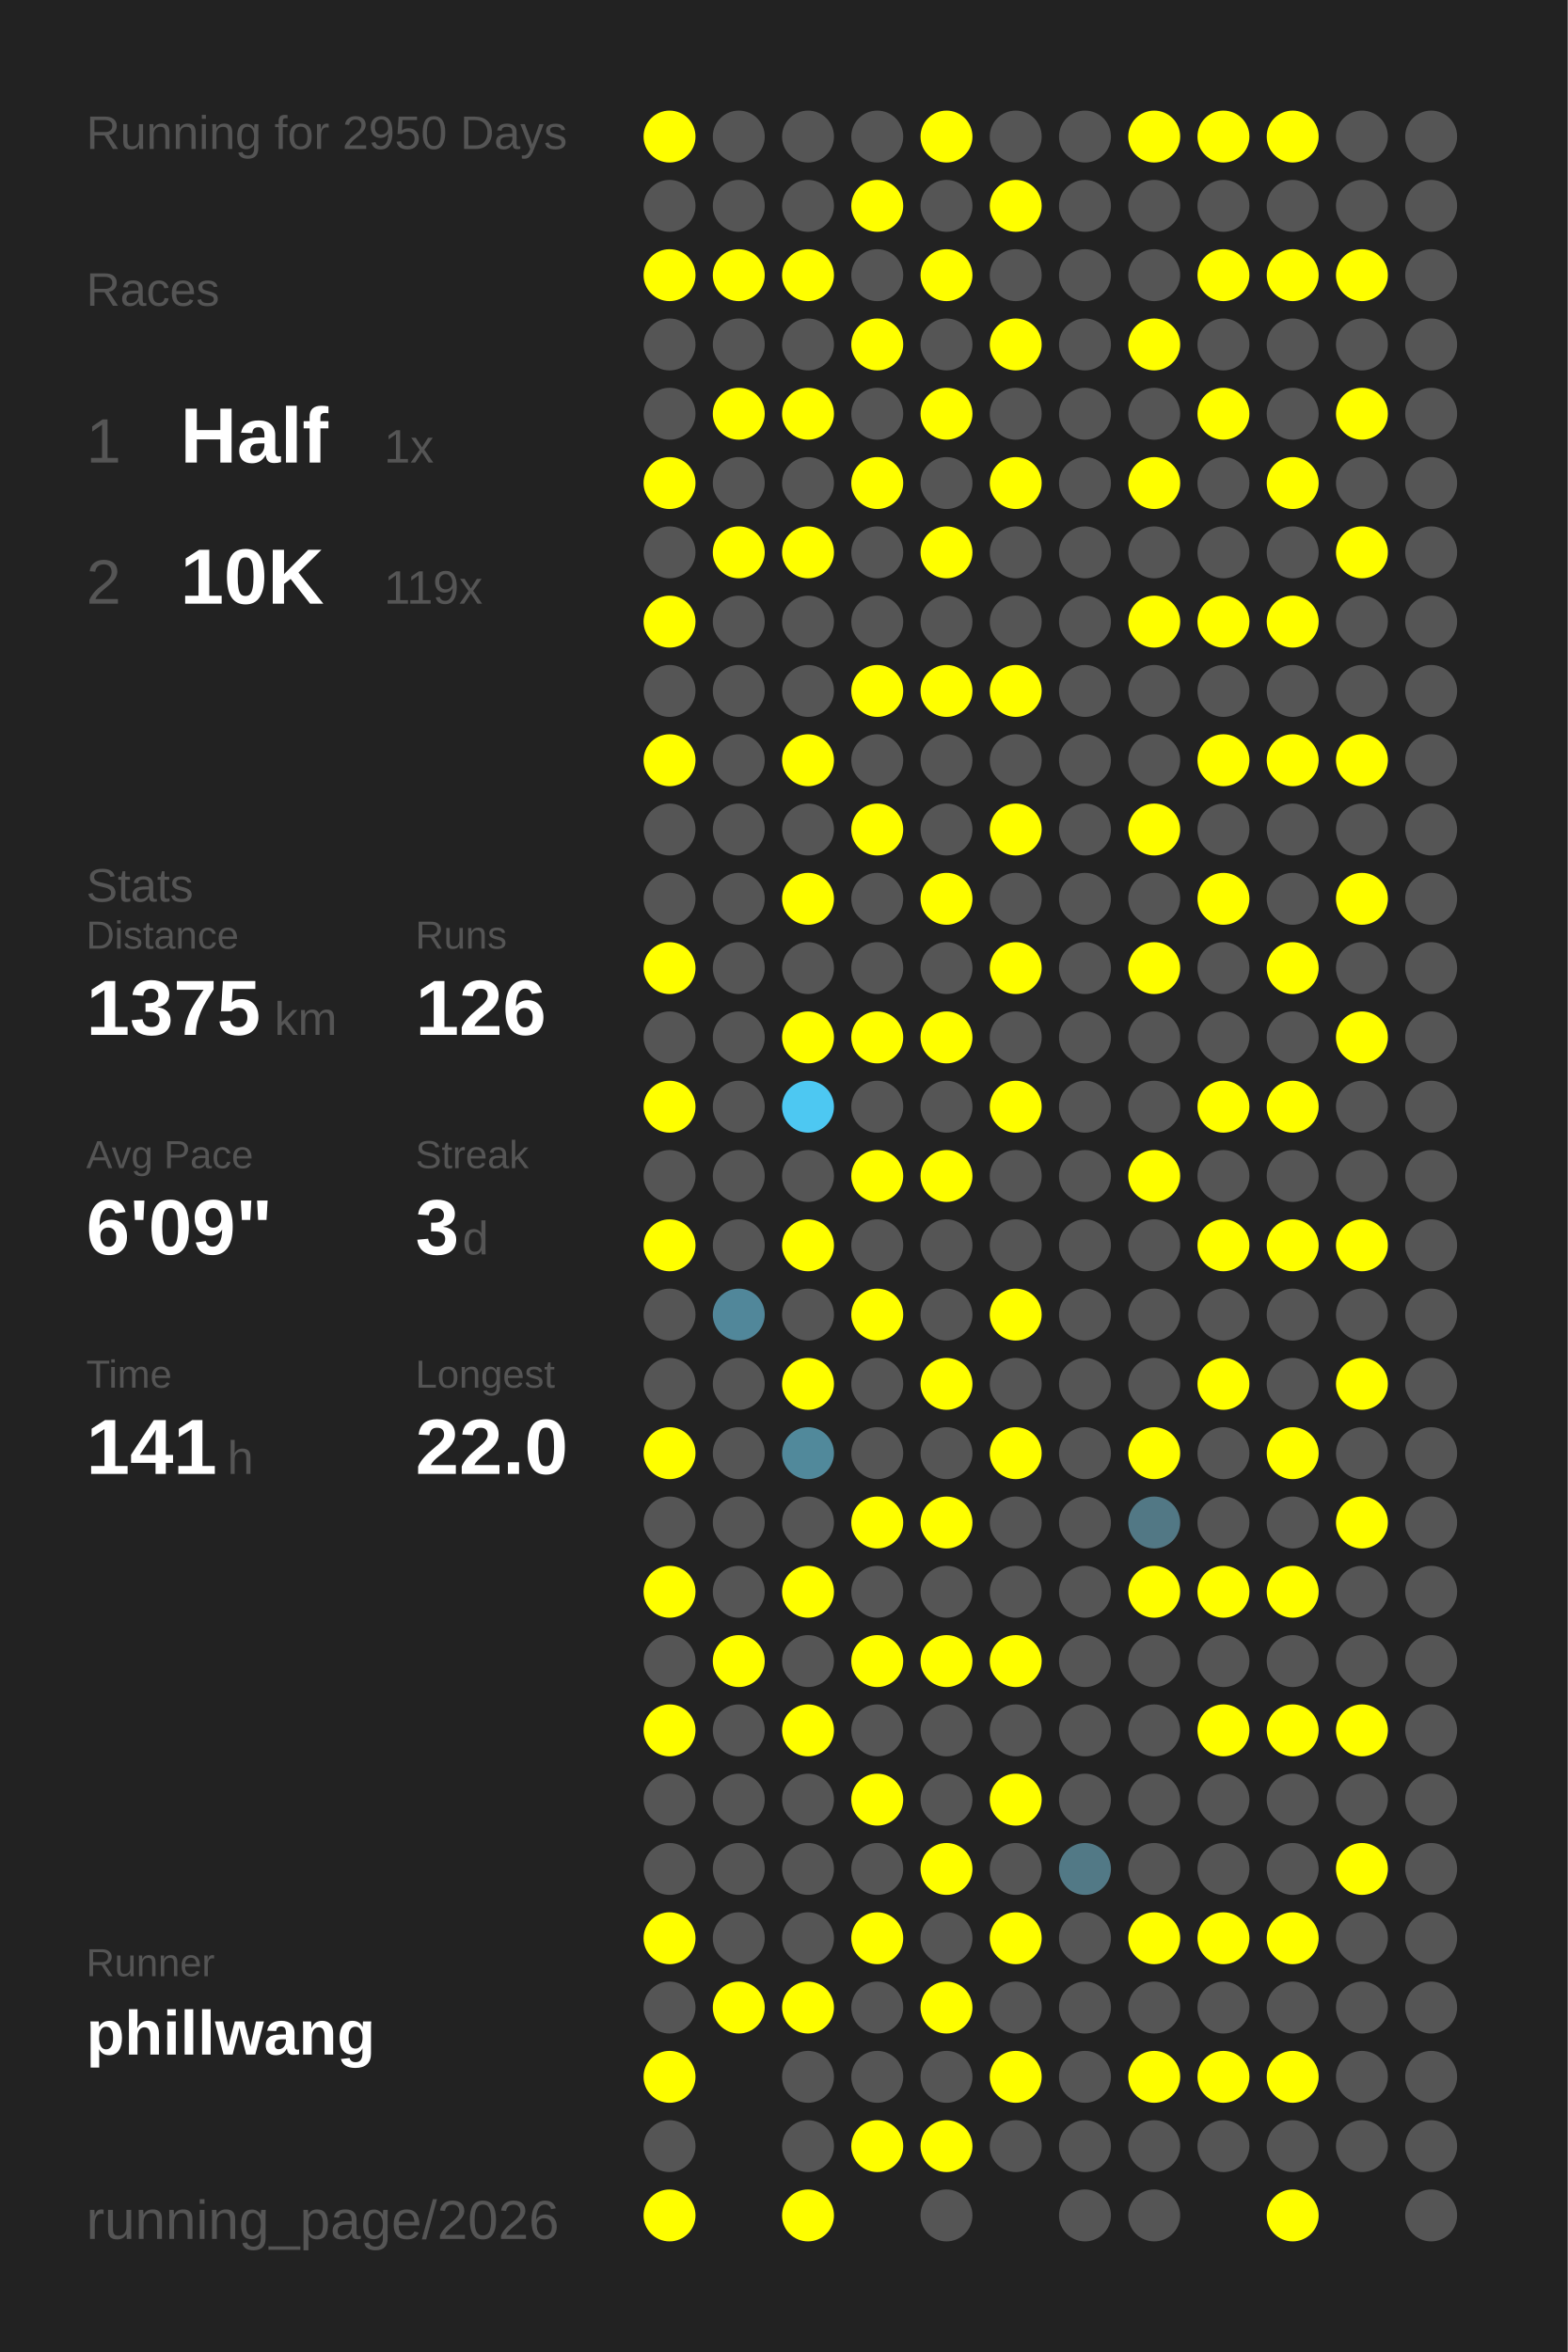
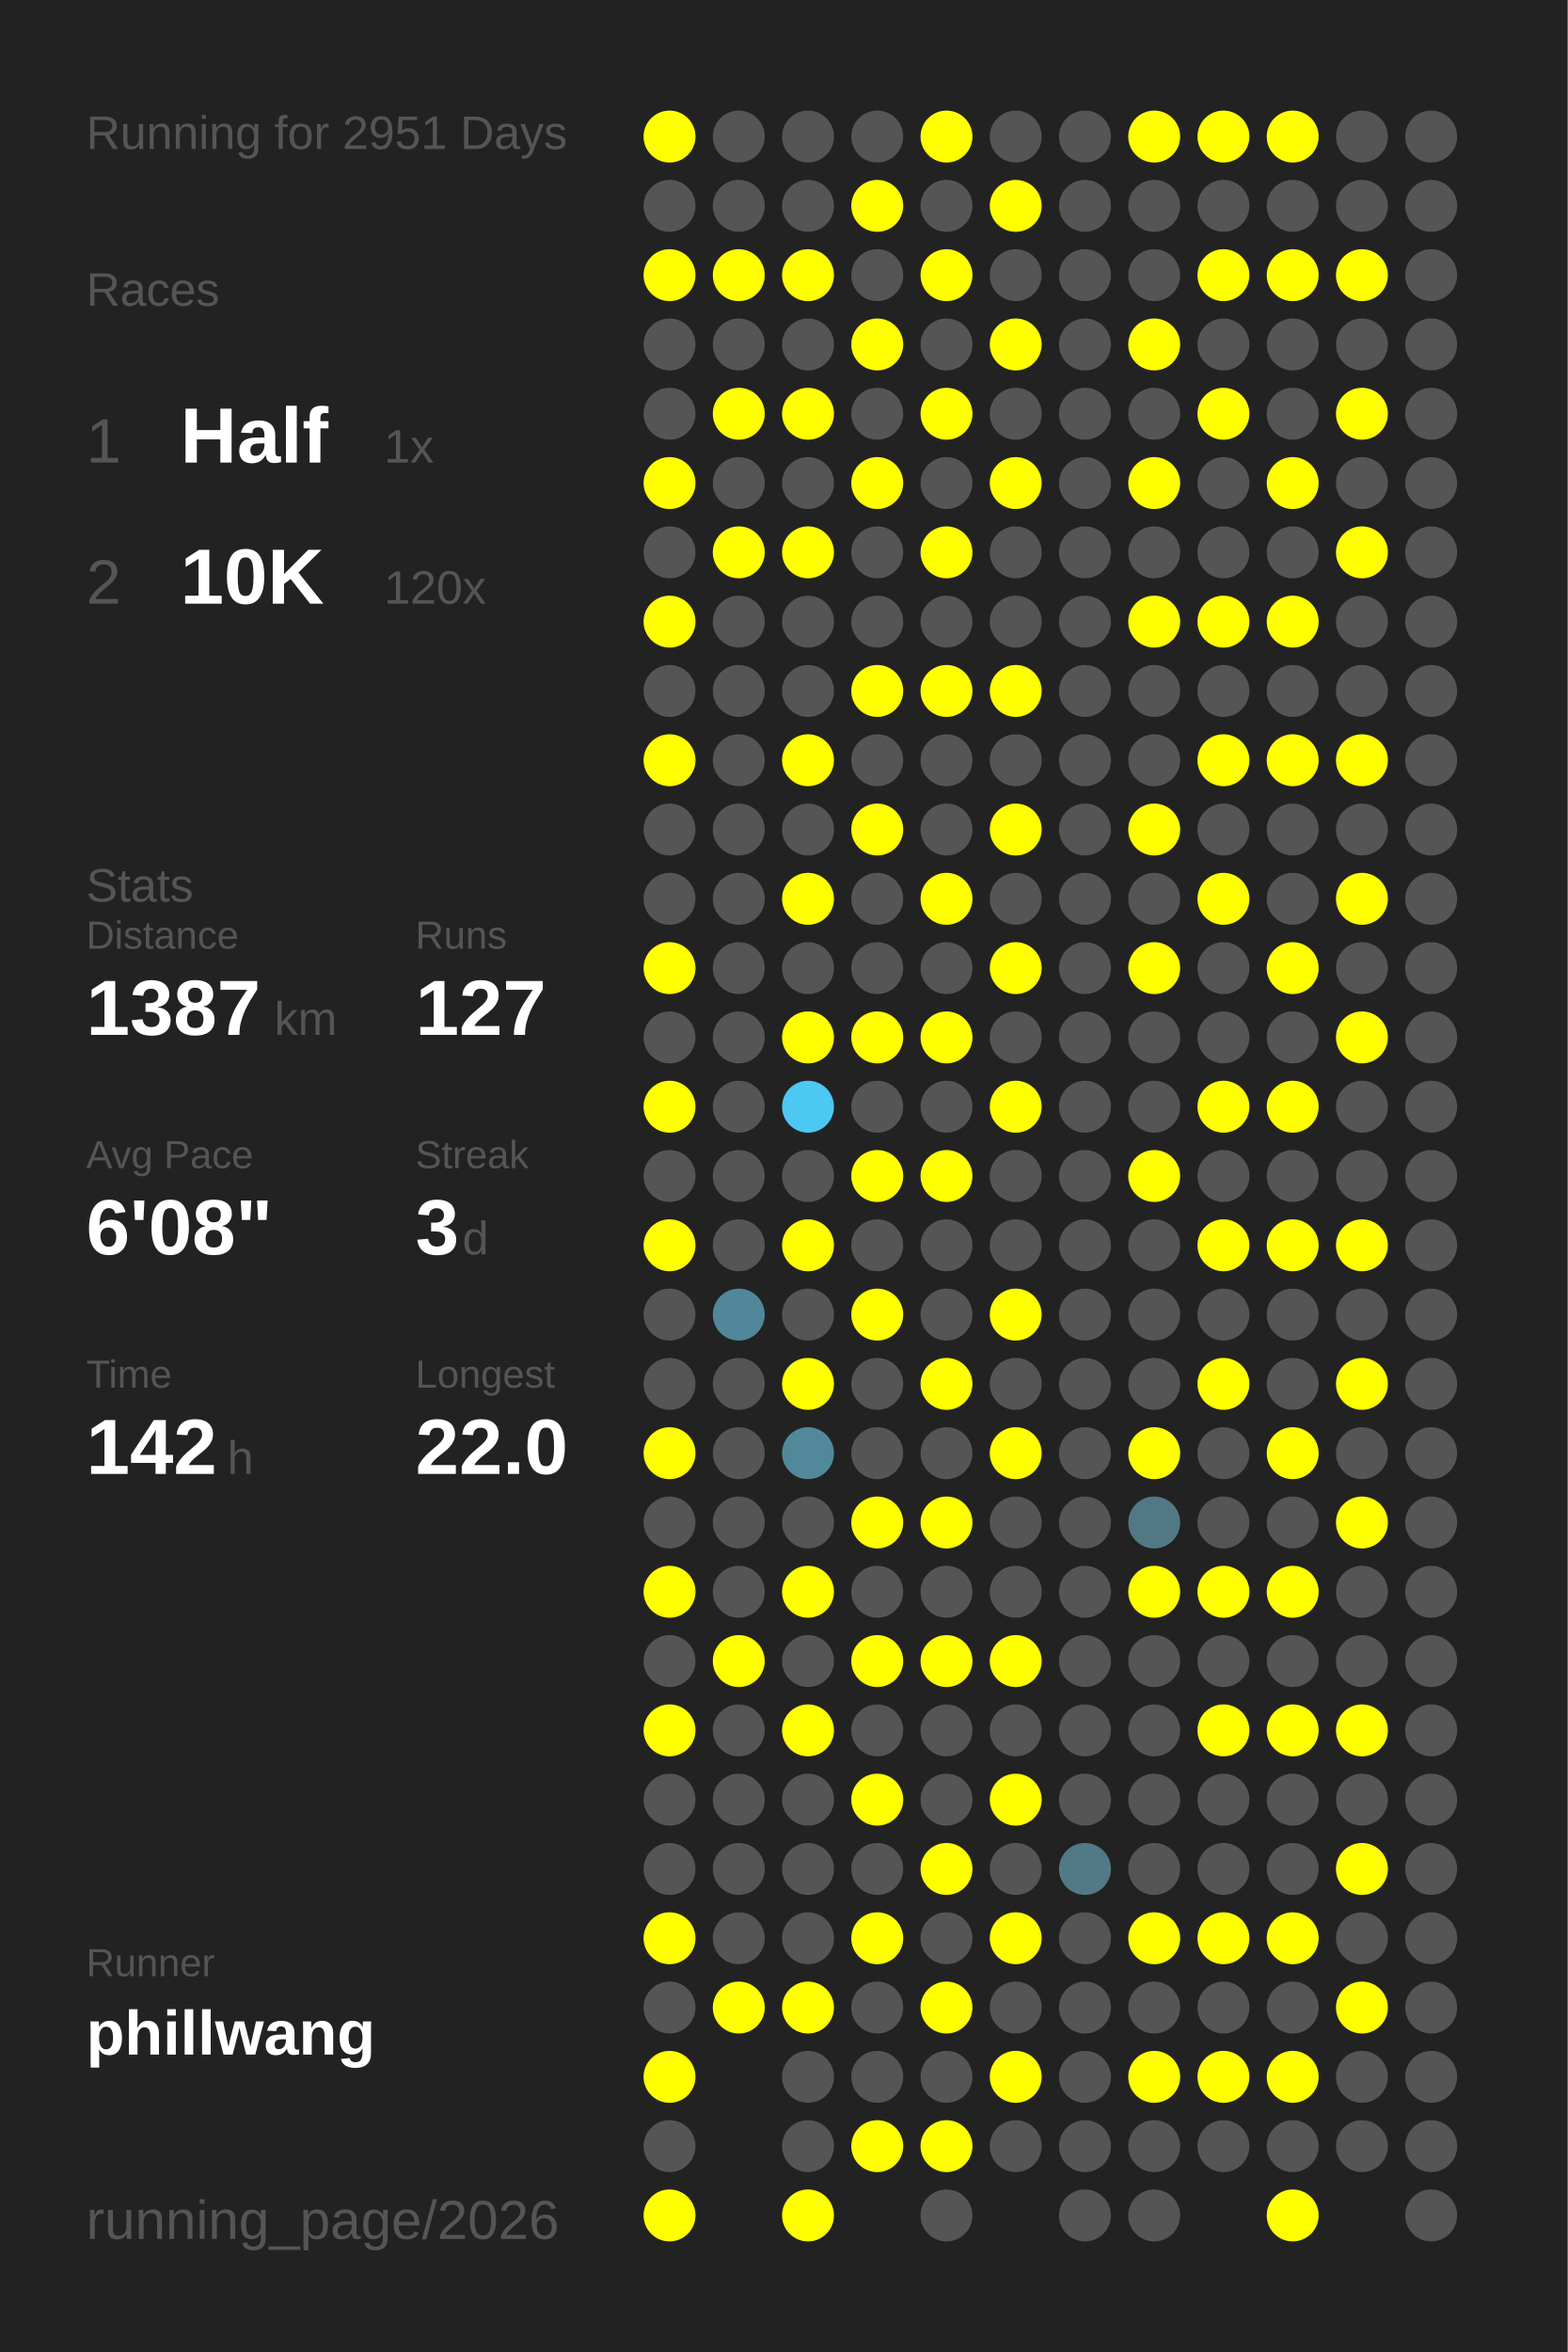
<svg xmlns="http://www.w3.org/2000/svg" baseProfile="full" height="300mm" version="1.1" viewBox="0,0,200,300" width="200mm">
  <defs />
  <rect fill="#222222" height="300" width="200" x="0" y="0" />
-   <text fill="#555555" style="font-size:6px; font-family:Arial;" x="11" y="19">Running for 2950 Days</text>
+   <text fill="#555555" style="font-size:6px; font-family:Arial;" x="11" y="19">Running for 2951 Days</text>
  <text fill="#555555" style="font-size:6px; font-family:Arial;" x="11" y="39">Races</text>
  <text fill="#555555" style="font-size:8px; font-family:Arial;" x="11" y="59">1</text>
  <text fill="#FFFFFF" style="font-size:10px; font-family:Arial; font-weight:bold;" x="23" y="59">Half</text>
  <text fill="#555555" style="font-size:6px; font-family:Arial;" x="49" y="59">1x</text>
  <text fill="#555555" style="font-size:8px; font-family:Arial;" x="11" y="77">2</text>
  <text fill="#FFFFFF" style="font-size:10px; font-family:Arial; font-weight:bold;" x="23" y="77">10K</text>
-   <text fill="#555555" style="font-size:6px; font-family:Arial;" x="49" y="77">119x</text>
+   <text fill="#555555" style="font-size:6px; font-family:Arial;" x="49" y="77">120x</text>
  <text fill="#555555" style="font-size:6px; font-family:Arial;" x="11" y="115">Stats</text>
  <text fill="#555555" style="font-size:5px; font-family:Arial;" x="11" y="121">Distance</text>
-   <text fill="#FFFFFF" style="font-size:10px; font-family:Arial; font-weight:bold;" x="11" y="132">1375</text>
+   <text fill="#FFFFFF" style="font-size:10px; font-family:Arial; font-weight:bold;" x="11" y="132">1387</text>
  <text fill="#555555" style="font-size:6px; font-family:Arial;" x="35" y="132">km</text>
  <text fill="#555555" style="font-size:5px; font-family:Arial;" x="53" y="121">Runs</text>
-   <text fill="#FFFFFF" style="font-size:10px; font-family:Arial; font-weight:bold;" x="53" y="132">126</text>
+   <text fill="#FFFFFF" style="font-size:10px; font-family:Arial; font-weight:bold;" x="53" y="132">127</text>
  <text fill="#555555" style="font-size:5px; font-family:Arial;" x="11" y="149">Avg Pace</text>
-   <text fill="#FFFFFF" style="font-size:10px; font-family:Arial; font-weight:bold;" x="11" y="160">6'09"</text>
+   <text fill="#FFFFFF" style="font-size:10px; font-family:Arial; font-weight:bold;" x="11" y="160">6'08"</text>
  <text fill="#555555" style="font-size:5px; font-family:Arial;" x="53" y="149">Streak</text>
  <text fill="#FFFFFF" style="font-size:10px; font-family:Arial; font-weight:bold;" x="53" y="160">3</text>
  <text fill="#555555" style="font-size:6px; font-family:Arial;" x="59" y="160">d</text>
  <text fill="#555555" style="font-size:5px; font-family:Arial;" x="11" y="177">Time</text>
-   <text fill="#FFFFFF" style="font-size:10px; font-family:Arial; font-weight:bold;" x="11" y="188">141</text>
+   <text fill="#FFFFFF" style="font-size:10px; font-family:Arial; font-weight:bold;" x="11" y="188">142</text>
  <text fill="#555555" style="font-size:6px; font-family:Arial;" x="29" y="188">h</text>
  <text fill="#555555" style="font-size:5px; font-family:Arial;" x="53" y="177">Longest</text>
  <text fill="#FFFFFF" style="font-size:10px; font-family:Arial; font-weight:bold;" x="53" y="188">22.0</text>
  <text fill="#555555" style="font-size:5px; font-family:Arial;" x="11" y="252.065">Runner</text>
  <text fill="#FFFFFF" style="font-size:8px; font-family:Arial; font-weight:bold;" x="11" y="262.065">phillwang</text>
  <text fill="#555555" style="font-size:7px; font-family:Arial;" x="11" y="285.581">running_page/2026</text>
  <circle cx="85.417" cy="17.419" fill="#FFFF00" r="3.312" />
  <circle cx="85.417" cy="26.258" fill="#555555" r="3.312" />
  <circle cx="85.417" cy="35.097" fill="#FFFF00" r="3.312" />
  <circle cx="85.417" cy="43.935" fill="#555555" r="3.312" />
  <circle cx="85.417" cy="52.774" fill="#555555" r="3.312" />
  <circle cx="85.417" cy="61.613" fill="#FFFF00" r="3.312" />
  <circle cx="85.417" cy="70.452" fill="#555555" r="3.312" />
  <circle cx="85.417" cy="79.29" fill="#FFFF00" r="3.312" />
  <circle cx="85.417" cy="88.129" fill="#555555" r="3.312" />
  <circle cx="85.417" cy="96.968" fill="#FFFF00" r="3.312" />
  <circle cx="85.417" cy="105.806" fill="#555555" r="3.312" />
  <circle cx="85.417" cy="114.645" fill="#555555" r="3.312" />
  <circle cx="85.417" cy="123.484" fill="#FFFF00" r="3.312" />
  <circle cx="85.417" cy="132.323" fill="#555555" r="3.312" />
  <circle cx="85.417" cy="141.161" fill="#FFFF00" r="3.312" />
  <circle cx="85.417" cy="150" fill="#555555" r="3.312" />
  <circle cx="85.417" cy="158.839" fill="#FFFF00" r="3.312" />
  <circle cx="85.417" cy="167.677" fill="#555555" r="3.312" />
  <circle cx="85.417" cy="176.516" fill="#555555" r="3.312" />
  <circle cx="85.417" cy="185.355" fill="#FFFF00" r="3.312" />
  <circle cx="85.417" cy="194.194" fill="#555555" r="3.312" />
  <circle cx="85.417" cy="203.032" fill="#FFFF00" r="3.312" />
  <circle cx="85.417" cy="211.871" fill="#555555" r="3.312" />
  <circle cx="85.417" cy="220.71" fill="#FFFF00" r="3.312" />
  <circle cx="85.417" cy="229.548" fill="#555555" r="3.312" />
  <circle cx="85.417" cy="238.387" fill="#555555" r="3.312" />
  <circle cx="85.417" cy="247.226" fill="#FFFF00" r="3.312" />
  <circle cx="85.417" cy="256.065" fill="#555555" r="3.312" />
  <circle cx="85.417" cy="264.903" fill="#FFFF00" r="3.312" />
  <circle cx="85.417" cy="273.742" fill="#555555" r="3.312" />
  <circle cx="85.417" cy="282.581" fill="#FFFF00" r="3.312" />
  <circle cx="94.25" cy="17.419" fill="#555555" r="3.312" />
  <circle cx="94.25" cy="26.258" fill="#555555" r="3.312" />
  <circle cx="94.25" cy="35.097" fill="#FFFF00" r="3.312" />
  <circle cx="94.25" cy="43.935" fill="#555555" r="3.312" />
  <circle cx="94.25" cy="52.774" fill="#FFFF00" r="3.312" />
  <circle cx="94.25" cy="61.613" fill="#555555" r="3.312" />
  <circle cx="94.25" cy="70.452" fill="#FFFF00" r="3.312" />
  <circle cx="94.25" cy="79.29" fill="#555555" r="3.312" />
  <circle cx="94.25" cy="88.129" fill="#555555" r="3.312" />
  <circle cx="94.25" cy="96.968" fill="#555555" r="3.312" />
  <circle cx="94.25" cy="105.806" fill="#555555" r="3.312" />
  <circle cx="94.25" cy="114.645" fill="#555555" r="3.312" />
  <circle cx="94.25" cy="123.484" fill="#555555" r="3.312" />
  <circle cx="94.25" cy="132.323" fill="#555555" r="3.312" />
  <circle cx="94.25" cy="141.161" fill="#555555" r="3.312" />
  <circle cx="94.25" cy="150" fill="#555555" r="3.312" />
  <circle cx="94.25" cy="158.839" fill="#555555" r="3.312" />
  <circle cx="94.25" cy="167.677" fill="#51879a" r="3.312" />
  <circle cx="94.25" cy="176.516" fill="#555555" r="3.312" />
  <circle cx="94.25" cy="185.355" fill="#555555" r="3.312" />
  <circle cx="94.25" cy="194.194" fill="#555555" r="3.312" />
  <circle cx="94.25" cy="203.032" fill="#555555" r="3.312" />
  <circle cx="94.25" cy="211.871" fill="#FFFF00" r="3.312" />
  <circle cx="94.25" cy="220.71" fill="#555555" r="3.312" />
  <circle cx="94.25" cy="229.548" fill="#555555" r="3.312" />
  <circle cx="94.25" cy="238.387" fill="#555555" r="3.312" />
  <circle cx="94.25" cy="247.226" fill="#555555" r="3.312" />
  <circle cx="94.25" cy="256.065" fill="#FFFF00" r="3.312" />
  <circle cx="103.083" cy="17.419" fill="#555555" r="3.312" />
  <circle cx="103.083" cy="26.258" fill="#555555" r="3.312" />
  <circle cx="103.083" cy="35.097" fill="#FFFF00" r="3.312" />
  <circle cx="103.083" cy="43.935" fill="#555555" r="3.312" />
  <circle cx="103.083" cy="52.774" fill="#FFFF00" r="3.312" />
  <circle cx="103.083" cy="61.613" fill="#555555" r="3.312" />
  <circle cx="103.083" cy="70.452" fill="#FFFF00" r="3.312" />
  <circle cx="103.083" cy="79.29" fill="#555555" r="3.312" />
  <circle cx="103.083" cy="88.129" fill="#555555" r="3.312" />
  <circle cx="103.083" cy="96.968" fill="#FFFF00" r="3.312" />
  <circle cx="103.083" cy="105.806" fill="#555555" r="3.312" />
  <circle cx="103.083" cy="114.645" fill="#FFFF00" r="3.312" />
  <circle cx="103.083" cy="123.484" fill="#555555" r="3.312" />
  <circle cx="103.083" cy="132.323" fill="#FFFF00" r="3.312" />
  <circle cx="103.083" cy="141.161" fill="#4dc8f2" r="3.312" />
  <circle cx="103.083" cy="150" fill="#555555" r="3.312" />
  <circle cx="103.083" cy="158.839" fill="#FFFF00" r="3.312" />
  <circle cx="103.083" cy="167.677" fill="#555555" r="3.312" />
  <circle cx="103.083" cy="176.516" fill="#FFFF00" r="3.312" />
  <circle cx="103.083" cy="185.355" fill="#51899b" r="3.312" />
  <circle cx="103.083" cy="194.194" fill="#555555" r="3.312" />
  <circle cx="103.083" cy="203.032" fill="#FFFF00" r="3.312" />
  <circle cx="103.083" cy="211.871" fill="#555555" r="3.312" />
  <circle cx="103.083" cy="220.71" fill="#FFFF00" r="3.312" />
  <circle cx="103.083" cy="229.548" fill="#555555" r="3.312" />
  <circle cx="103.083" cy="238.387" fill="#555555" r="3.312" />
  <circle cx="103.083" cy="247.226" fill="#555555" r="3.312" />
  <circle cx="103.083" cy="256.065" fill="#FFFF00" r="3.312" />
  <circle cx="103.083" cy="264.903" fill="#555555" r="3.312" />
  <circle cx="103.083" cy="273.742" fill="#555555" r="3.312" />
  <circle cx="103.083" cy="282.581" fill="#FFFF00" r="3.312" />
  <circle cx="111.917" cy="17.419" fill="#555555" r="3.312" />
  <circle cx="111.917" cy="26.258" fill="#FFFF00" r="3.312" />
  <circle cx="111.917" cy="35.097" fill="#555555" r="3.312" />
  <circle cx="111.917" cy="43.935" fill="#FFFF00" r="3.312" />
  <circle cx="111.917" cy="52.774" fill="#555555" r="3.312" />
  <circle cx="111.917" cy="61.613" fill="#FFFF00" r="3.312" />
  <circle cx="111.917" cy="70.452" fill="#555555" r="3.312" />
  <circle cx="111.917" cy="79.29" fill="#555555" r="3.312" />
  <circle cx="111.917" cy="88.129" fill="#FFFF00" r="3.312" />
  <circle cx="111.917" cy="96.968" fill="#555555" r="3.312" />
  <circle cx="111.917" cy="105.806" fill="#FFFF00" r="3.312" />
  <circle cx="111.917" cy="114.645" fill="#555555" r="3.312" />
  <circle cx="111.917" cy="123.484" fill="#555555" r="3.312" />
  <circle cx="111.917" cy="132.323" fill="#FFFF00" r="3.312" />
  <circle cx="111.917" cy="141.161" fill="#555555" r="3.312" />
  <circle cx="111.917" cy="150" fill="#FFFF00" r="3.312" />
  <circle cx="111.917" cy="158.839" fill="#555555" r="3.312" />
  <circle cx="111.917" cy="167.677" fill="#FFFF00" r="3.312" />
  <circle cx="111.917" cy="176.516" fill="#555555" r="3.312" />
  <circle cx="111.917" cy="185.355" fill="#555555" r="3.312" />
  <circle cx="111.917" cy="194.194" fill="#FFFF00" r="3.312" />
  <circle cx="111.917" cy="203.032" fill="#555555" r="3.312" />
  <circle cx="111.917" cy="211.871" fill="#FFFF00" r="3.312" />
  <circle cx="111.917" cy="220.71" fill="#555555" r="3.312" />
  <circle cx="111.917" cy="229.548" fill="#FFFF00" r="3.312" />
  <circle cx="111.917" cy="238.387" fill="#555555" r="3.312" />
  <circle cx="111.917" cy="247.226" fill="#FFFF00" r="3.312" />
  <circle cx="111.917" cy="256.065" fill="#555555" r="3.312" />
  <circle cx="111.917" cy="264.903" fill="#555555" r="3.312" />
  <circle cx="111.917" cy="273.742" fill="#FFFF00" r="3.312" />
  <circle cx="120.75" cy="17.419" fill="#FFFF00" r="3.312" />
  <circle cx="120.75" cy="26.258" fill="#555555" r="3.312" />
  <circle cx="120.75" cy="35.097" fill="#FFFF00" r="3.312" />
  <circle cx="120.75" cy="43.935" fill="#555555" r="3.312" />
  <circle cx="120.75" cy="52.774" fill="#FFFF00" r="3.312" />
  <circle cx="120.75" cy="61.613" fill="#555555" r="3.312" />
  <circle cx="120.75" cy="70.452" fill="#FFFF00" r="3.312" />
  <circle cx="120.75" cy="79.29" fill="#555555" r="3.312" />
  <circle cx="120.75" cy="88.129" fill="#FFFF00" r="3.312" />
  <circle cx="120.75" cy="96.968" fill="#555555" r="3.312" />
  <circle cx="120.75" cy="105.806" fill="#555555" r="3.312" />
  <circle cx="120.75" cy="114.645" fill="#FFFF00" r="3.312" />
  <circle cx="120.75" cy="123.484" fill="#555555" r="3.312" />
  <circle cx="120.75" cy="132.323" fill="#FFFF00" r="3.312" />
  <circle cx="120.75" cy="141.161" fill="#555555" r="3.312" />
  <circle cx="120.75" cy="150" fill="#FFFF00" r="3.312" />
  <circle cx="120.75" cy="158.839" fill="#555555" r="3.312" />
  <circle cx="120.75" cy="167.677" fill="#555555" r="3.312" />
  <circle cx="120.75" cy="176.516" fill="#FFFF00" r="3.312" />
  <circle cx="120.75" cy="185.355" fill="#555555" r="3.312" />
  <circle cx="120.75" cy="194.194" fill="#FFFF00" r="3.312" />
  <circle cx="120.75" cy="203.032" fill="#555555" r="3.312" />
  <circle cx="120.75" cy="211.871" fill="#FFFF00" r="3.312" />
  <circle cx="120.75" cy="220.71" fill="#555555" r="3.312" />
  <circle cx="120.75" cy="229.548" fill="#555555" r="3.312" />
  <circle cx="120.75" cy="238.387" fill="#FFFF00" r="3.312" />
  <circle cx="120.75" cy="247.226" fill="#555555" r="3.312" />
  <circle cx="120.75" cy="256.065" fill="#FFFF00" r="3.312" />
  <circle cx="120.75" cy="264.903" fill="#555555" r="3.312" />
  <circle cx="120.75" cy="273.742" fill="#FFFF00" r="3.312" />
  <circle cx="120.75" cy="282.581" fill="#555555" r="3.312" />
  <circle cx="129.583" cy="17.419" fill="#555555" r="3.312" />
  <circle cx="129.583" cy="26.258" fill="#FFFF00" r="3.312" />
  <circle cx="129.583" cy="35.097" fill="#555555" r="3.312" />
  <circle cx="129.583" cy="43.935" fill="#FFFF00" r="3.312" />
  <circle cx="129.583" cy="52.774" fill="#555555" r="3.312" />
  <circle cx="129.583" cy="61.613" fill="#FFFF00" r="3.312" />
  <circle cx="129.583" cy="70.452" fill="#555555" r="3.312" />
  <circle cx="129.583" cy="79.29" fill="#555555" r="3.312" />
  <circle cx="129.583" cy="88.129" fill="#FFFF00" r="3.312" />
  <circle cx="129.583" cy="96.968" fill="#555555" r="3.312" />
  <circle cx="129.583" cy="105.806" fill="#FFFF00" r="3.312" />
  <circle cx="129.583" cy="114.645" fill="#555555" r="3.312" />
  <circle cx="129.583" cy="123.484" fill="#FFFF00" r="3.312" />
  <circle cx="129.583" cy="132.323" fill="#555555" r="3.312" />
  <circle cx="129.583" cy="141.161" fill="#FFFF00" r="3.312" />
  <circle cx="129.583" cy="150" fill="#555555" r="3.312" />
  <circle cx="129.583" cy="158.839" fill="#555555" r="3.312" />
  <circle cx="129.583" cy="167.677" fill="#FFFF00" r="3.312" />
  <circle cx="129.583" cy="176.516" fill="#555555" r="3.312" />
  <circle cx="129.583" cy="185.355" fill="#FFFF00" r="3.312" />
  <circle cx="129.583" cy="194.194" fill="#555555" r="3.312" />
  <circle cx="129.583" cy="203.032" fill="#555555" r="3.312" />
  <circle cx="129.583" cy="211.871" fill="#FFFF00" r="3.312" />
  <circle cx="129.583" cy="220.71" fill="#555555" r="3.312" />
  <circle cx="129.583" cy="229.548" fill="#FFFF00" r="3.312" />
  <circle cx="129.583" cy="238.387" fill="#555555" r="3.312" />
  <circle cx="129.583" cy="247.226" fill="#FFFF00" r="3.312" />
  <circle cx="129.583" cy="256.065" fill="#555555" r="3.312" />
  <circle cx="129.583" cy="264.903" fill="#FFFF00" r="3.312" />
  <circle cx="129.583" cy="273.742" fill="#555555" r="3.312" />
  <circle cx="138.417" cy="17.419" fill="#555555" r="3.312" />
  <circle cx="138.417" cy="26.258" fill="#555555" r="3.312" />
  <circle cx="138.417" cy="35.097" fill="#555555" r="3.312" />
  <circle cx="138.417" cy="43.935" fill="#555555" r="3.312" />
  <circle cx="138.417" cy="52.774" fill="#555555" r="3.312" />
  <circle cx="138.417" cy="61.613" fill="#555555" r="3.312" />
  <circle cx="138.417" cy="70.452" fill="#555555" r="3.312" />
  <circle cx="138.417" cy="79.29" fill="#555555" r="3.312" />
  <circle cx="138.417" cy="88.129" fill="#555555" r="3.312" />
  <circle cx="138.417" cy="96.968" fill="#555555" r="3.312" />
  <circle cx="138.417" cy="105.806" fill="#555555" r="3.312" />
  <circle cx="138.417" cy="114.645" fill="#555555" r="3.312" />
  <circle cx="138.417" cy="123.484" fill="#555555" r="3.312" />
  <circle cx="138.417" cy="132.323" fill="#555555" r="3.312" />
  <circle cx="138.417" cy="141.161" fill="#555555" r="3.312" />
  <circle cx="138.417" cy="150" fill="#555555" r="3.312" />
  <circle cx="138.417" cy="158.839" fill="#555555" r="3.312" />
  <circle cx="138.417" cy="167.677" fill="#555555" r="3.312" />
  <circle cx="138.417" cy="176.516" fill="#555555" r="3.312" />
  <circle cx="138.417" cy="185.355" fill="#555555" r="3.312" />
  <circle cx="138.417" cy="194.194" fill="#555555" r="3.312" />
  <circle cx="138.417" cy="203.032" fill="#555555" r="3.312" />
  <circle cx="138.417" cy="211.871" fill="#555555" r="3.312" />
  <circle cx="138.417" cy="220.71" fill="#555555" r="3.312" />
  <circle cx="138.417" cy="229.548" fill="#555555" r="3.312" />
  <circle cx="138.417" cy="238.387" fill="#527986" r="3.312" />
  <circle cx="138.417" cy="247.226" fill="#555555" r="3.312" />
  <circle cx="138.417" cy="256.065" fill="#555555" r="3.312" />
  <circle cx="138.417" cy="264.903" fill="#555555" r="3.312" />
  <circle cx="138.417" cy="273.742" fill="#555555" r="3.312" />
  <circle cx="138.417" cy="282.581" fill="#555555" r="3.312" />
  <circle cx="147.25" cy="17.419" fill="#FFFF00" r="3.312" />
  <circle cx="147.25" cy="26.258" fill="#555555" r="3.312" />
  <circle cx="147.25" cy="35.097" fill="#555555" r="3.312" />
  <circle cx="147.25" cy="43.935" fill="#FFFF00" r="3.312" />
  <circle cx="147.25" cy="52.774" fill="#555555" r="3.312" />
  <circle cx="147.25" cy="61.613" fill="#FFFF00" r="3.312" />
  <circle cx="147.25" cy="70.452" fill="#555555" r="3.312" />
  <circle cx="147.25" cy="79.29" fill="#FFFF00" r="3.312" />
  <circle cx="147.25" cy="88.129" fill="#555555" r="3.312" />
  <circle cx="147.25" cy="96.968" fill="#555555" r="3.312" />
  <circle cx="147.25" cy="105.806" fill="#FFFF00" r="3.312" />
  <circle cx="147.25" cy="114.645" fill="#555555" r="3.312" />
  <circle cx="147.25" cy="123.484" fill="#FFFF00" r="3.312" />
  <circle cx="147.25" cy="132.323" fill="#555555" r="3.312" />
  <circle cx="147.25" cy="141.161" fill="#555555" r="3.312" />
  <circle cx="147.25" cy="150" fill="#FFFF00" r="3.312" />
  <circle cx="147.25" cy="158.839" fill="#555555" r="3.312" />
  <circle cx="147.25" cy="167.677" fill="#555555" r="3.312" />
  <circle cx="147.25" cy="176.516" fill="#555555" r="3.312" />
  <circle cx="147.25" cy="185.355" fill="#FFFF00" r="3.312" />
  <circle cx="147.25" cy="194.194" fill="#527885" r="3.312" />
  <circle cx="147.25" cy="203.032" fill="#FFFF00" r="3.312" />
  <circle cx="147.25" cy="211.871" fill="#555555" r="3.312" />
  <circle cx="147.25" cy="220.71" fill="#555555" r="3.312" />
  <circle cx="147.25" cy="229.548" fill="#555555" r="3.312" />
  <circle cx="147.25" cy="238.387" fill="#555555" r="3.312" />
  <circle cx="147.25" cy="247.226" fill="#FFFF00" r="3.312" />
  <circle cx="147.25" cy="256.065" fill="#555555" r="3.312" />
  <circle cx="147.25" cy="264.903" fill="#FFFF00" r="3.312" />
  <circle cx="147.25" cy="273.742" fill="#555555" r="3.312" />
  <circle cx="147.25" cy="282.581" fill="#555555" r="3.312" />
  <circle cx="156.083" cy="17.419" fill="#FFFF00" r="3.312" />
  <circle cx="156.083" cy="26.258" fill="#555555" r="3.312" />
  <circle cx="156.083" cy="35.097" fill="#FFFF00" r="3.312" />
  <circle cx="156.083" cy="43.935" fill="#555555" r="3.312" />
  <circle cx="156.083" cy="52.774" fill="#FFFF00" r="3.312" />
  <circle cx="156.083" cy="61.613" fill="#555555" r="3.312" />
  <circle cx="156.083" cy="70.452" fill="#555555" r="3.312" />
  <circle cx="156.083" cy="79.29" fill="#FFFF00" r="3.312" />
  <circle cx="156.083" cy="88.129" fill="#555555" r="3.312" />
  <circle cx="156.083" cy="96.968" fill="#FFFF00" r="3.312" />
  <circle cx="156.083" cy="105.806" fill="#555555" r="3.312" />
  <circle cx="156.083" cy="114.645" fill="#FFFF00" r="3.312" />
  <circle cx="156.083" cy="123.484" fill="#555555" r="3.312" />
  <circle cx="156.083" cy="132.323" fill="#555555" r="3.312" />
  <circle cx="156.083" cy="141.161" fill="#FFFF00" r="3.312" />
  <circle cx="156.083" cy="150" fill="#555555" r="3.312" />
  <circle cx="156.083" cy="158.839" fill="#FFFF00" r="3.312" />
  <circle cx="156.083" cy="167.677" fill="#555555" r="3.312" />
  <circle cx="156.083" cy="176.516" fill="#FFFF00" r="3.312" />
  <circle cx="156.083" cy="185.355" fill="#555555" r="3.312" />
  <circle cx="156.083" cy="194.194" fill="#555555" r="3.312" />
  <circle cx="156.083" cy="203.032" fill="#FFFF00" r="3.312" />
  <circle cx="156.083" cy="211.871" fill="#555555" r="3.312" />
  <circle cx="156.083" cy="220.71" fill="#FFFF00" r="3.312" />
  <circle cx="156.083" cy="229.548" fill="#555555" r="3.312" />
  <circle cx="156.083" cy="238.387" fill="#555555" r="3.312" />
  <circle cx="156.083" cy="247.226" fill="#FFFF00" r="3.312" />
  <circle cx="156.083" cy="256.065" fill="#555555" r="3.312" />
  <circle cx="156.083" cy="264.903" fill="#FFFF00" r="3.312" />
  <circle cx="156.083" cy="273.742" fill="#555555" r="3.312" />
  <circle cx="164.917" cy="17.419" fill="#FFFF00" r="3.312" />
  <circle cx="164.917" cy="26.258" fill="#555555" r="3.312" />
  <circle cx="164.917" cy="35.097" fill="#FFFF00" r="3.312" />
  <circle cx="164.917" cy="43.935" fill="#555555" r="3.312" />
  <circle cx="164.917" cy="52.774" fill="#555555" r="3.312" />
  <circle cx="164.917" cy="61.613" fill="#FFFF00" r="3.312" />
  <circle cx="164.917" cy="70.452" fill="#555555" r="3.312" />
  <circle cx="164.917" cy="79.29" fill="#FFFF00" r="3.312" />
  <circle cx="164.917" cy="88.129" fill="#555555" r="3.312" />
  <circle cx="164.917" cy="96.968" fill="#FFFF00" r="3.312" />
  <circle cx="164.917" cy="105.806" fill="#555555" r="3.312" />
  <circle cx="164.917" cy="114.645" fill="#555555" r="3.312" />
  <circle cx="164.917" cy="123.484" fill="#FFFF00" r="3.312" />
  <circle cx="164.917" cy="132.323" fill="#555555" r="3.312" />
  <circle cx="164.917" cy="141.161" fill="#FFFF00" r="3.312" />
  <circle cx="164.917" cy="150" fill="#555555" r="3.312" />
  <circle cx="164.917" cy="158.839" fill="#FFFF00" r="3.312" />
  <circle cx="164.917" cy="167.677" fill="#555555" r="3.312" />
  <circle cx="164.917" cy="176.516" fill="#555555" r="3.312" />
  <circle cx="164.917" cy="185.355" fill="#FFFF00" r="3.312" />
  <circle cx="164.917" cy="194.194" fill="#555555" r="3.312" />
  <circle cx="164.917" cy="203.032" fill="#FFFF00" r="3.312" />
  <circle cx="164.917" cy="211.871" fill="#555555" r="3.312" />
  <circle cx="164.917" cy="220.71" fill="#FFFF00" r="3.312" />
  <circle cx="164.917" cy="229.548" fill="#555555" r="3.312" />
  <circle cx="164.917" cy="238.387" fill="#555555" r="3.312" />
  <circle cx="164.917" cy="247.226" fill="#FFFF00" r="3.312" />
  <circle cx="164.917" cy="256.065" fill="#555555" r="3.312" />
  <circle cx="164.917" cy="264.903" fill="#FFFF00" r="3.312" />
  <circle cx="164.917" cy="273.742" fill="#555555" r="3.312" />
  <circle cx="164.917" cy="282.581" fill="#FFFF00" r="3.312" />
  <circle cx="173.75" cy="17.419" fill="#555555" r="3.312" />
  <circle cx="173.75" cy="26.258" fill="#555555" r="3.312" />
  <circle cx="173.75" cy="35.097" fill="#FFFF00" r="3.312" />
  <circle cx="173.75" cy="43.935" fill="#555555" r="3.312" />
  <circle cx="173.75" cy="52.774" fill="#FFFF00" r="3.312" />
  <circle cx="173.75" cy="61.613" fill="#555555" r="3.312" />
  <circle cx="173.75" cy="70.452" fill="#FFFF00" r="3.312" />
  <circle cx="173.75" cy="79.29" fill="#555555" r="3.312" />
  <circle cx="173.75" cy="88.129" fill="#555555" r="3.312" />
  <circle cx="173.75" cy="96.968" fill="#FFFF00" r="3.312" />
  <circle cx="173.75" cy="105.806" fill="#555555" r="3.312" />
  <circle cx="173.75" cy="114.645" fill="#FFFF00" r="3.312" />
  <circle cx="173.75" cy="123.484" fill="#555555" r="3.312" />
  <circle cx="173.75" cy="132.323" fill="#FFFF00" r="3.312" />
  <circle cx="173.75" cy="141.161" fill="#555555" r="3.312" />
  <circle cx="173.75" cy="150" fill="#555555" r="3.312" />
  <circle cx="173.75" cy="158.839" fill="#FFFF00" r="3.312" />
  <circle cx="173.75" cy="167.677" fill="#555555" r="3.312" />
  <circle cx="173.75" cy="176.516" fill="#FFFF00" r="3.312" />
  <circle cx="173.75" cy="185.355" fill="#555555" r="3.312" />
  <circle cx="173.75" cy="194.194" fill="#FFFF00" r="3.312" />
  <circle cx="173.75" cy="203.032" fill="#555555" r="3.312" />
  <circle cx="173.75" cy="211.871" fill="#555555" r="3.312" />
  <circle cx="173.75" cy="220.71" fill="#FFFF00" r="3.312" />
  <circle cx="173.75" cy="229.548" fill="#555555" r="3.312" />
  <circle cx="173.75" cy="238.387" fill="#FFFF00" r="3.312" />
  <circle cx="173.75" cy="247.226" fill="#555555" r="3.312" />
-   <circle cx="173.75" cy="256.065" fill="#555555" r="3.312" />
+   <circle cx="173.75" cy="256.065" fill="#FFFF00" r="3.312" />
  <circle cx="173.75" cy="264.903" fill="#555555" r="3.312" />
  <circle cx="173.75" cy="273.742" fill="#555555" r="3.312" />
  <circle cx="182.583" cy="17.419" fill="#555555" r="3.312" />
  <circle cx="182.583" cy="26.258" fill="#555555" r="3.312" />
  <circle cx="182.583" cy="35.097" fill="#555555" r="3.312" />
  <circle cx="182.583" cy="43.935" fill="#555555" r="3.312" />
  <circle cx="182.583" cy="52.774" fill="#555555" r="3.312" />
  <circle cx="182.583" cy="61.613" fill="#555555" r="3.312" />
  <circle cx="182.583" cy="70.452" fill="#555555" r="3.312" />
  <circle cx="182.583" cy="79.29" fill="#555555" r="3.312" />
  <circle cx="182.583" cy="88.129" fill="#555555" r="3.312" />
  <circle cx="182.583" cy="96.968" fill="#555555" r="3.312" />
  <circle cx="182.583" cy="105.806" fill="#555555" r="3.312" />
  <circle cx="182.583" cy="114.645" fill="#555555" r="3.312" />
  <circle cx="182.583" cy="123.484" fill="#555555" r="3.312" />
  <circle cx="182.583" cy="132.323" fill="#555555" r="3.312" />
  <circle cx="182.583" cy="141.161" fill="#555555" r="3.312" />
  <circle cx="182.583" cy="150" fill="#555555" r="3.312" />
  <circle cx="182.583" cy="158.839" fill="#555555" r="3.312" />
  <circle cx="182.583" cy="167.677" fill="#555555" r="3.312" />
  <circle cx="182.583" cy="176.516" fill="#555555" r="3.312" />
  <circle cx="182.583" cy="185.355" fill="#555555" r="3.312" />
  <circle cx="182.583" cy="194.194" fill="#555555" r="3.312" />
  <circle cx="182.583" cy="203.032" fill="#555555" r="3.312" />
  <circle cx="182.583" cy="211.871" fill="#555555" r="3.312" />
  <circle cx="182.583" cy="220.71" fill="#555555" r="3.312" />
  <circle cx="182.583" cy="229.548" fill="#555555" r="3.312" />
  <circle cx="182.583" cy="238.387" fill="#555555" r="3.312" />
  <circle cx="182.583" cy="247.226" fill="#555555" r="3.312" />
  <circle cx="182.583" cy="256.065" fill="#555555" r="3.312" />
  <circle cx="182.583" cy="264.903" fill="#555555" r="3.312" />
  <circle cx="182.583" cy="273.742" fill="#555555" r="3.312" />
  <circle cx="182.583" cy="282.581" fill="#555555" r="3.312" />
</svg>
